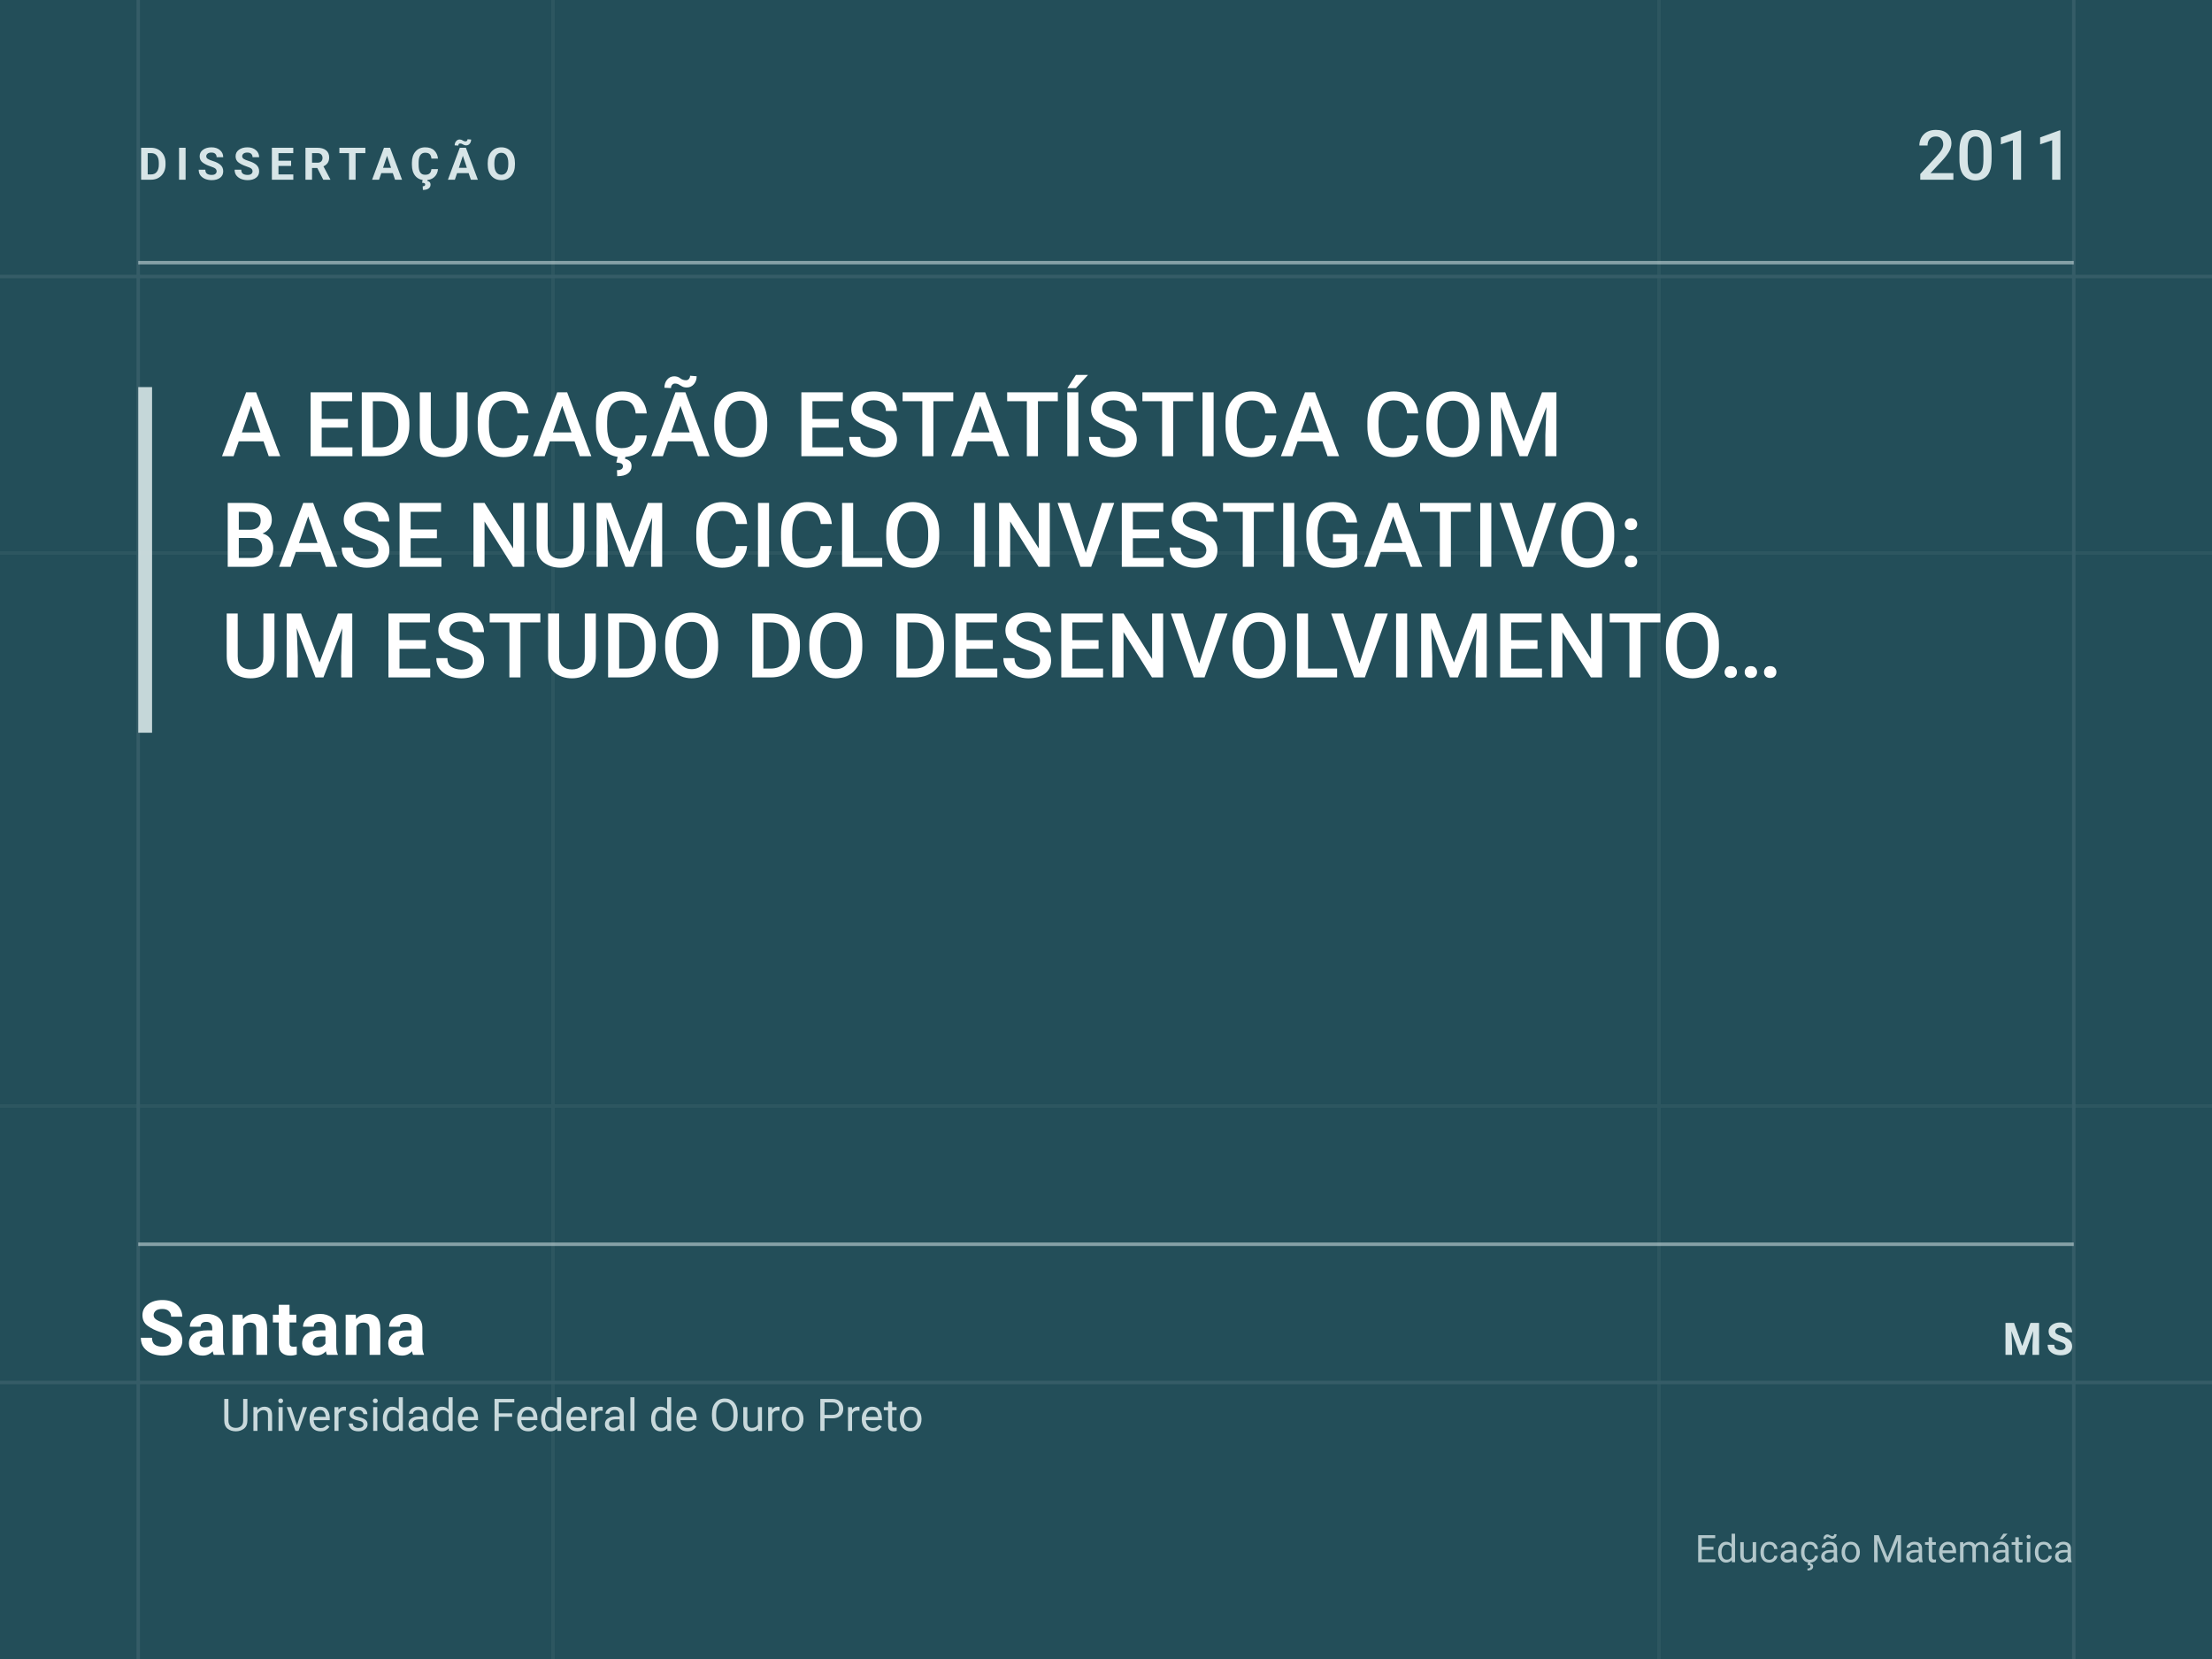
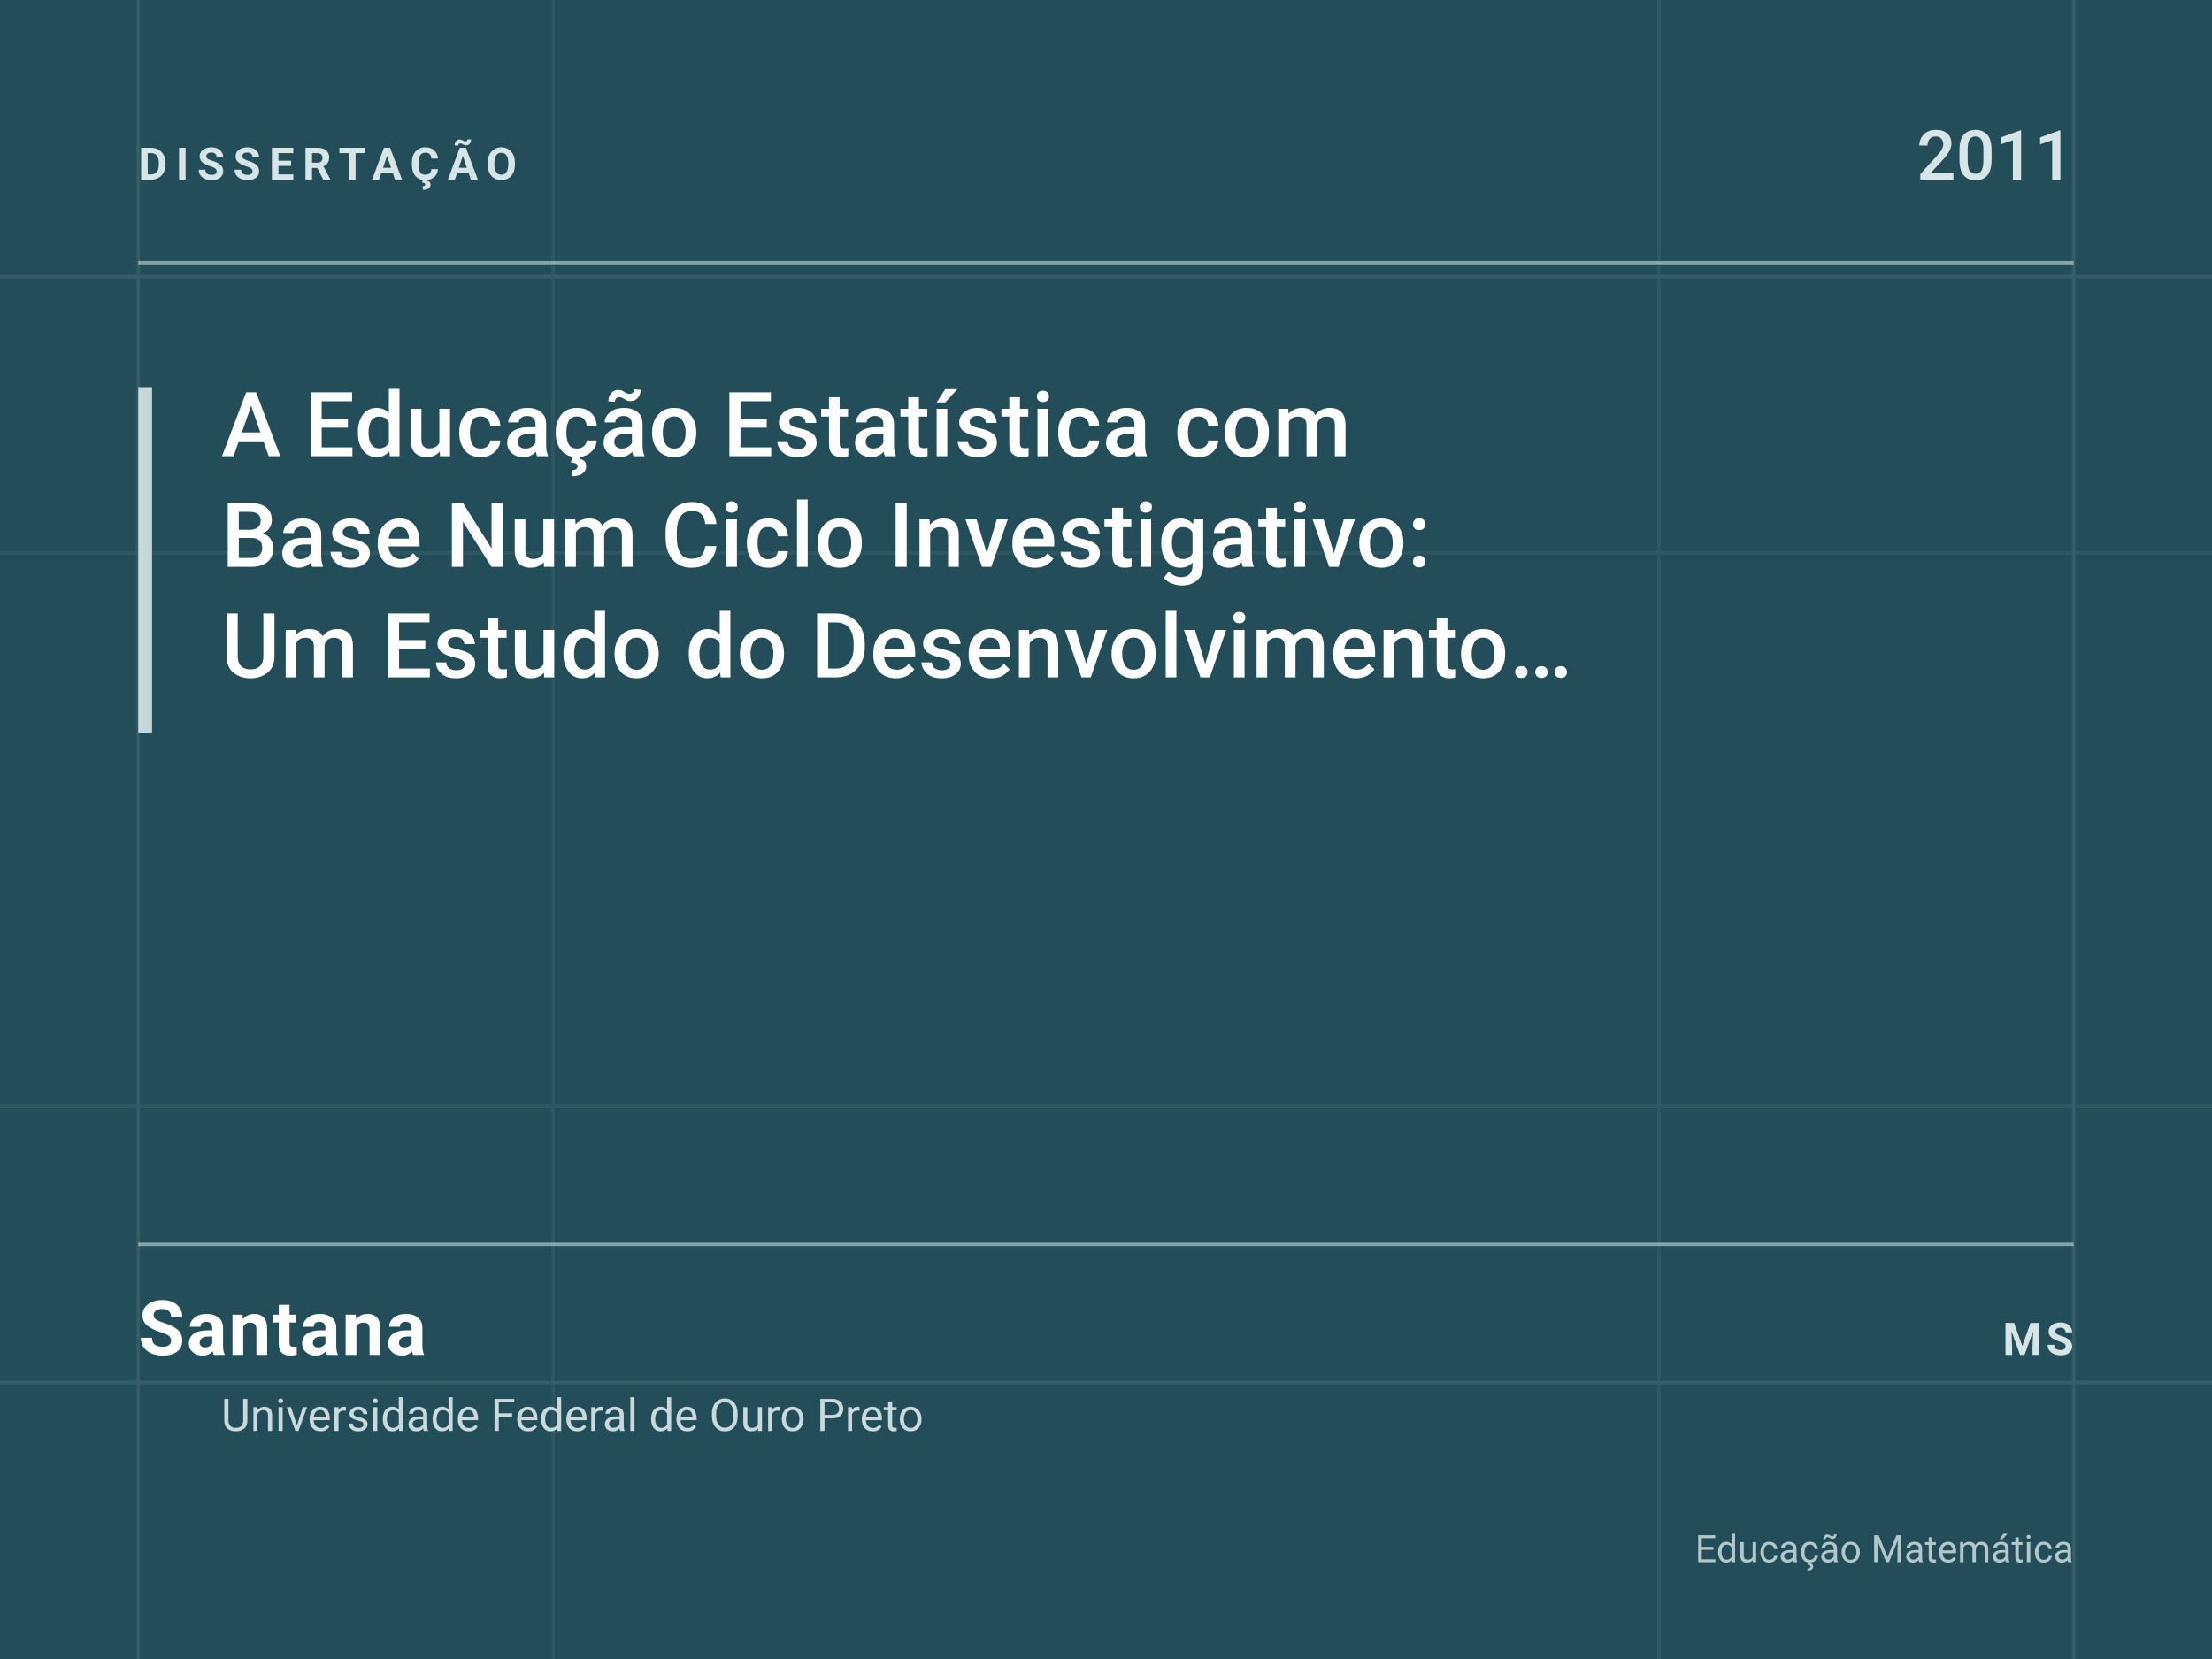
- <svg xmlns="http://www.w3.org/2000/svg" viewBox="0 0 640 480" width="640" height="480" role="img" aria-label="A EDUCAÇÃO ESTATÍSTICA COM BASE NUM CICLO INVESTIGATIVO: UM ESTUDO DO DESENVOLVI">
+ <svg xmlns="http://www.w3.org/2000/svg" viewBox="0 0 640 480" width="640" height="480" role="img" aria-label="A Educação Estatística com Base Num Ciclo Investigativo: Um Estudo do Desenvolvi">
  <rect width="640" height="480" fill="#234E59" />
  <g opacity="0.10" stroke="#D7E5E7" stroke-width="1">
    <path d="M0 80H640M0 400H640M40 0V480M600 0V480" />
    <path d="M0 160H640M0 320H640M160 0V480M480 0V480" opacity="0.55" />
  </g>
  <text x="40" y="52" fill="#D7E5E7" font-family="Roboto, Arial, Helvetica, sans-serif" font-size="13" font-weight="700" letter-spacing="2.4">DISSERTAÇÃO</text>
  <text x="600" y="52" text-anchor="end" fill="#D7E5E7" font-family="Roboto, Arial, Helvetica, sans-serif" font-size="20" font-weight="500">2011</text>
  <line x1="40" y1="76" x2="600" y2="76" stroke="#D7E5E7" stroke-width="1" opacity="0.55" />
  <rect x="40" y="112" width="4" height="100" fill="#D7E5E7" opacity="0.9" />
  <text fill="#FFFFFF" font-family="Roboto, Arial, Helvetica, sans-serif" font-size="26" font-weight="500" letter-spacing="0.1">
-     <tspan x="64" y="132">A EDUCAÇÃO ESTATÍSTICA COM</tspan>
-     <tspan x="64" y="164">BASE NUM CICLO INVESTIGATIVO:</tspan>
-     <tspan x="64" y="196">UM ESTUDO DO DESENVOLVIMENTO…</tspan>
+     <tspan x="64" y="132">A Educação Estatística com</tspan>
+     <tspan x="64" y="164">Base Num Ciclo Investigativo:</tspan>
+     <tspan x="64" y="196">Um Estudo do Desenvolvimento…</tspan>
  </text>
  <line x1="40" y1="360" x2="600" y2="360" stroke="#D7E5E7" stroke-width="1" opacity="0.55" />
  <text x="40" y="392" fill="#FFFFFF" font-family="Roboto, Arial, Helvetica, sans-serif" font-size="22" font-weight="600" letter-spacing="0.4">Santana</text>
  <text fill="#D7E5E7" font-family="Roboto, Arial, Helvetica, sans-serif" font-size="13" opacity="0.92">
    <tspan x="64" y="414">Universidade Federal de Ouro Preto</tspan>
  </text>
  <text x="600" y="452" text-anchor="end" fill="#D7E5E7" font-family="Roboto, Arial, Helvetica, sans-serif" font-size="11" opacity="0.8">Educação Matemática</text>
  <text x="600" y="392" text-anchor="end" fill="#D7E5E7" font-family="Roboto, Arial, Helvetica, sans-serif" font-size="13" font-weight="700" letter-spacing="1.2">MS</text>
</svg>
